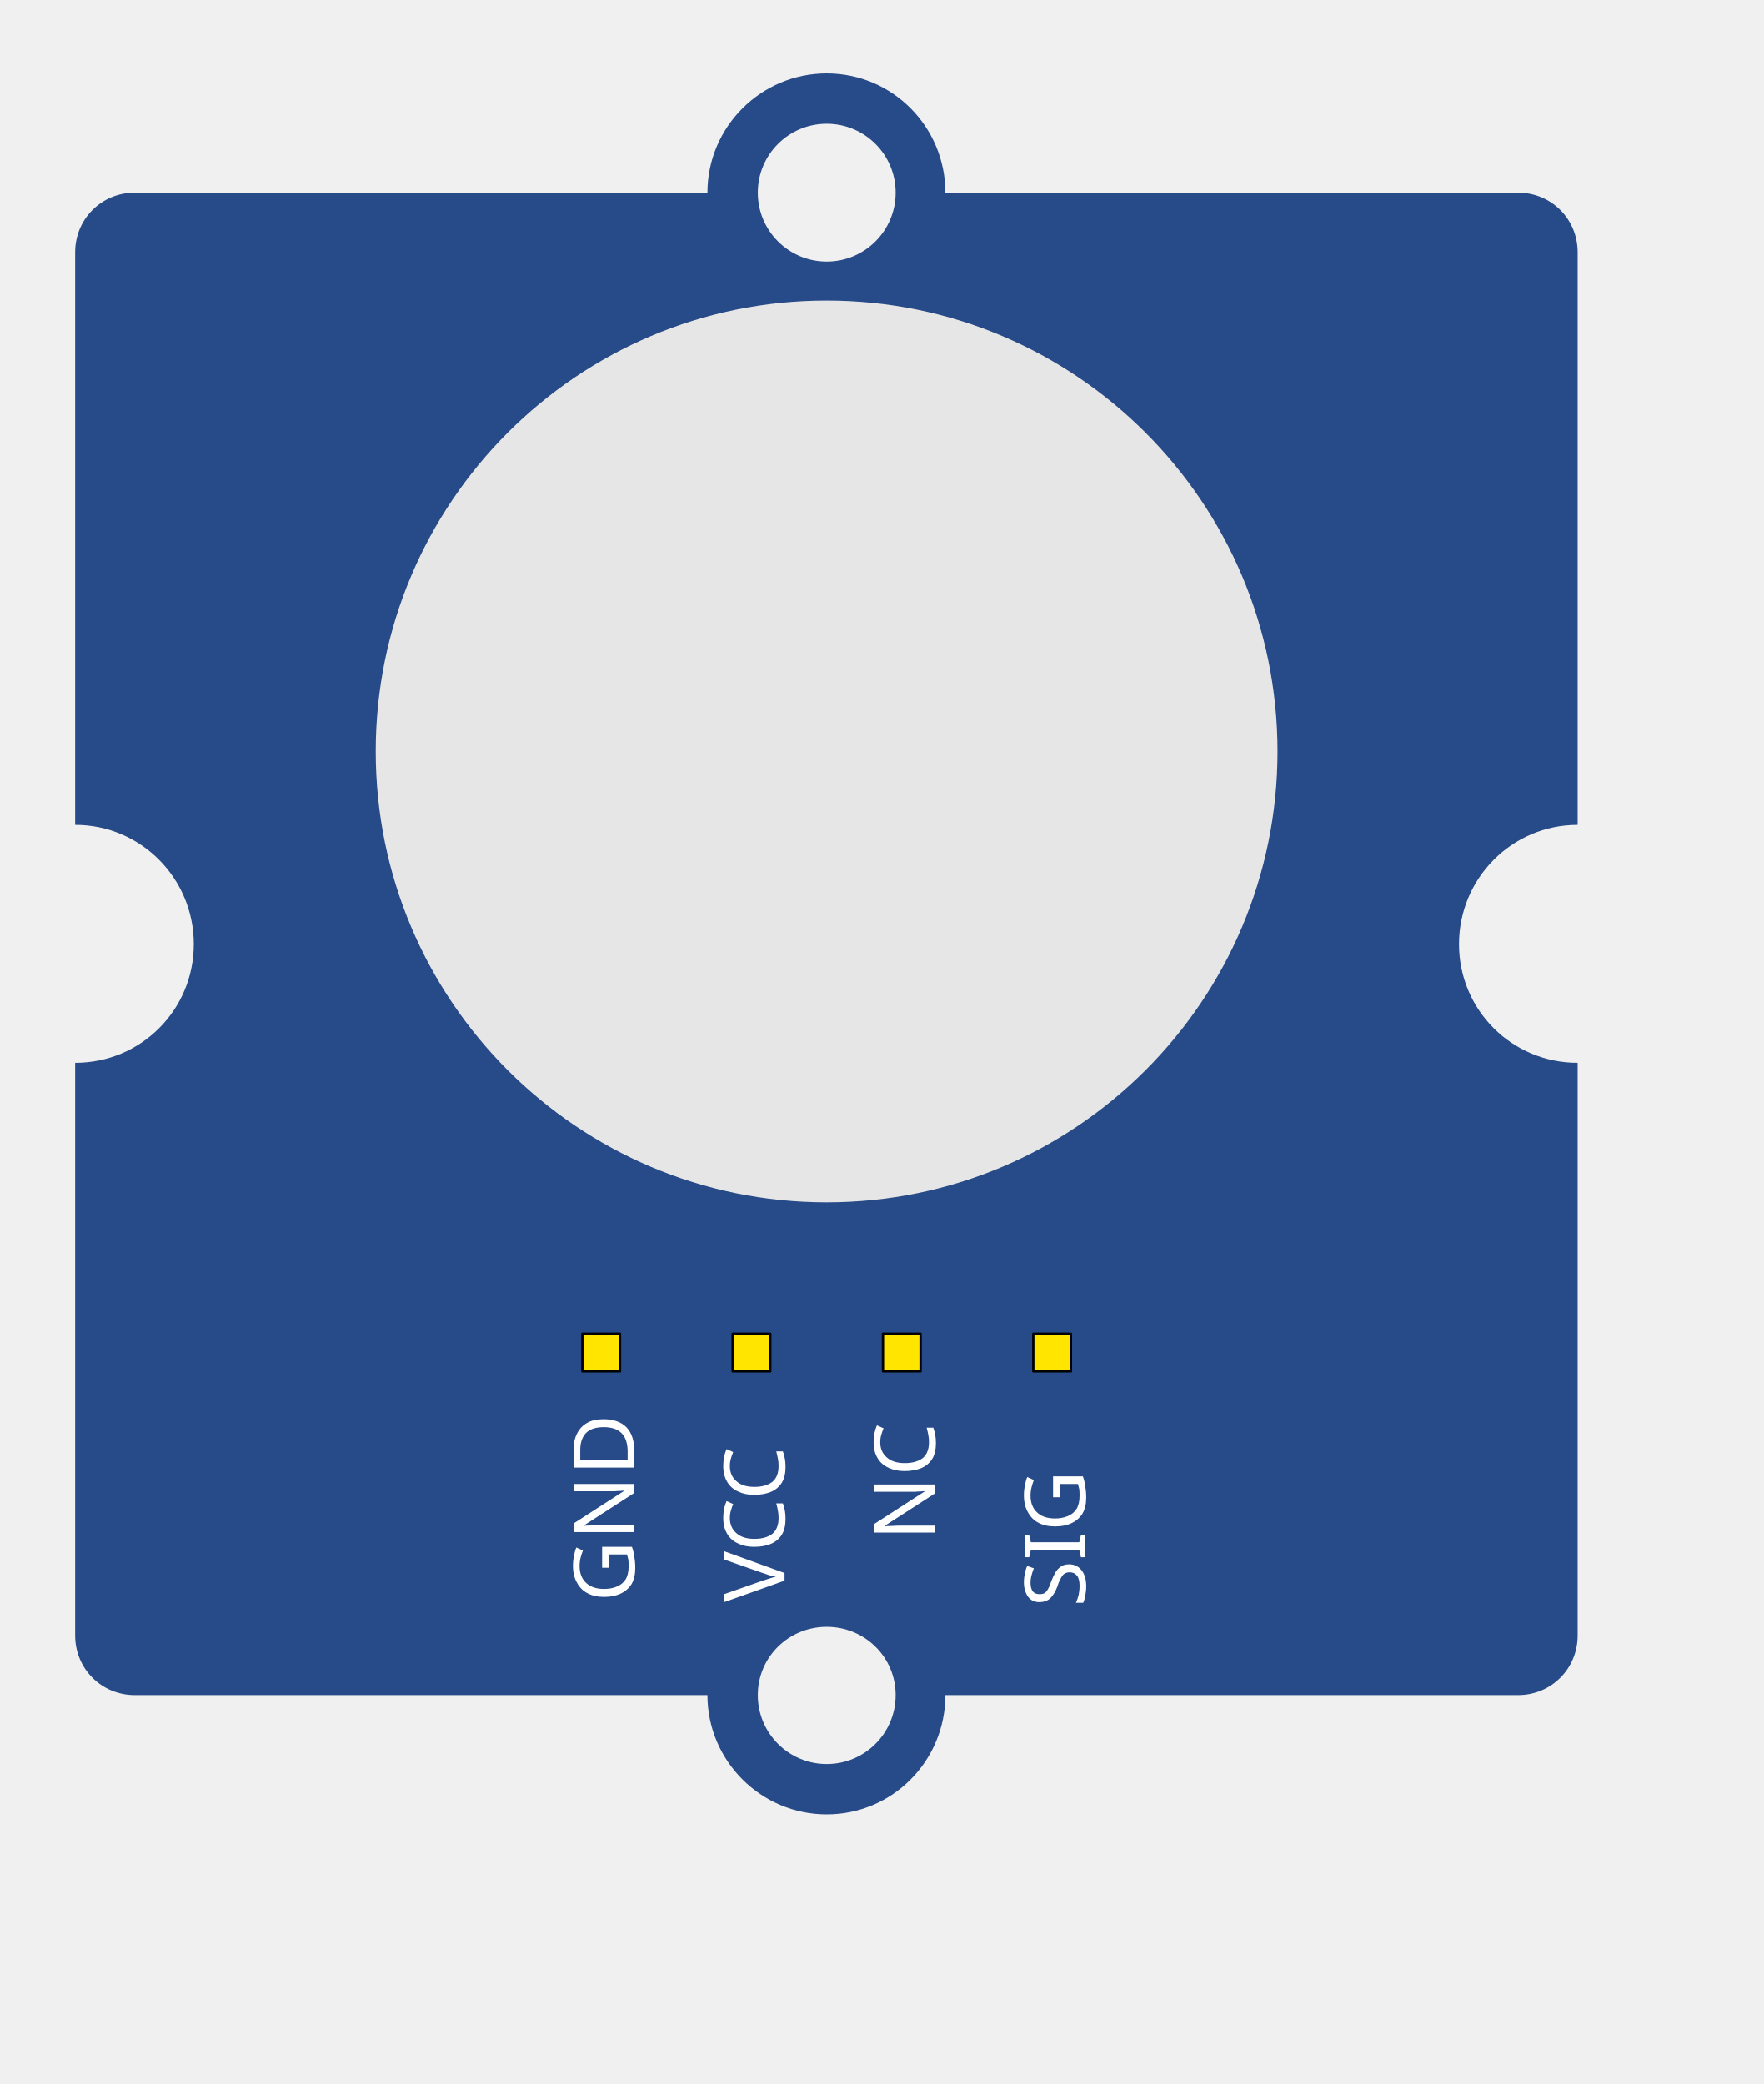
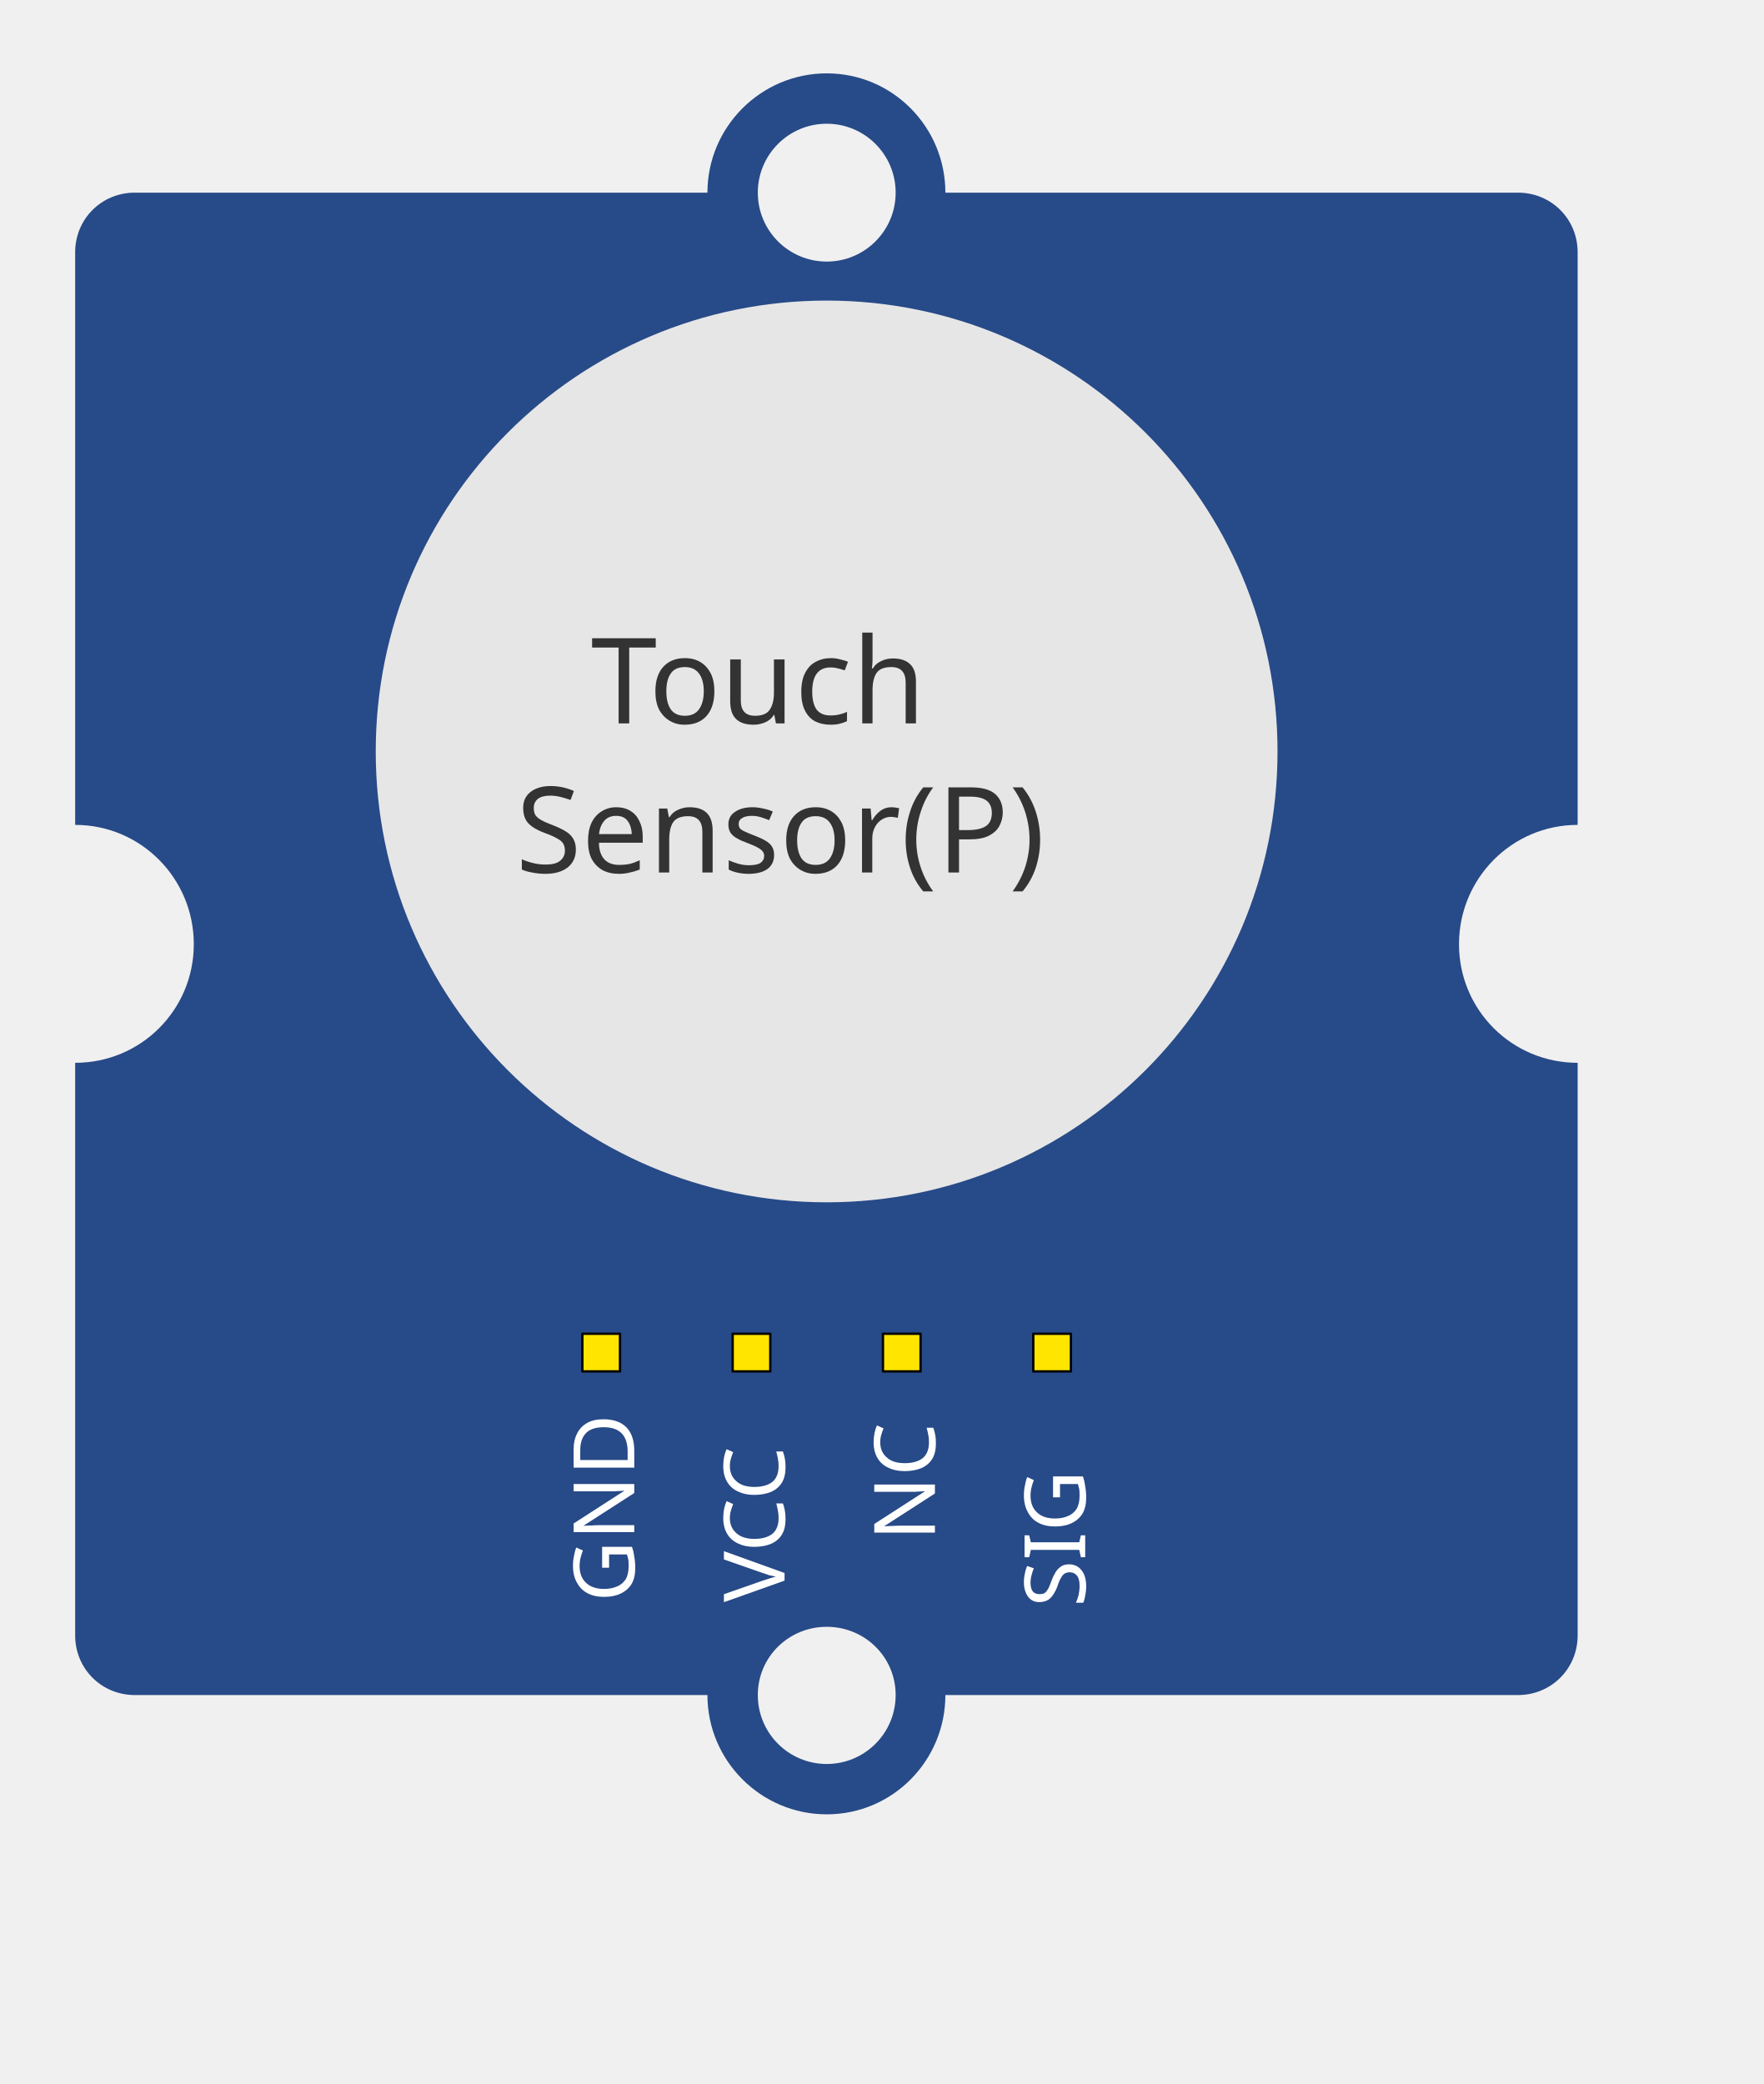
<svg xmlns="http://www.w3.org/2000/svg" width="22mm" version="1.1" height="26mm" id="svg2">
  <defs id="defs56" />
  <g id="layer1" style="display:inline" transform="translate(0,14.17323)">
    <path style="display:inline;fill:#274a88" d="m 38.981,-10.714 c -3.1,0 -5.625,2.525 -5.625,5.625 l -27,0 c -1.57,0 -2.812,1.242 -2.812,2.812 l 0,27 c 3.1,0 5.594,2.525 5.594,5.625 0,3.1 -2.494,5.594 -5.594,5.594 l 0,27 c 0,1.57 1.242,2.812 2.812,2.812 l 27,0 c 0,3.1 2.525,5.625 5.625,5.625 3.1,0 5.594,-2.525 5.594,-5.625 l 27,0 c 1.57,0 2.812,-1.242 2.812,-2.812 l 0,-27 c -3.1,0 -5.594,-2.494 -5.594,-5.594 0,-3.1 2.494,-5.625 5.594,-5.625 l 0,-27 c 0,-1.57 -1.242,-2.812 -2.812,-2.812 l -27,0 c 0,-3.1 -2.494,-5.625 -5.594,-5.625 z m 0,2.375 c 1.795,0 3.25,1.455 3.25,3.25 0,1.795 -1.455,3.25 -3.25,3.25 -1.795,0 -3.25,-1.455 -3.25,-3.25 0,-1.795 1.455,-3.25 3.25,-3.25 z m 0,70.875 c 1.795,0 3.25,1.424 3.25,3.219 0,1.795 -1.455,3.25 -3.25,3.25 -1.795,0 -3.25,-1.455 -3.25,-3.25 0,-1.795 1.455,-3.219 3.25,-3.219 z" id="Board" />
  </g>
  <g id="layer2" style="display:inline" transform="translate(0,14.17323)">
    <circle cx="38.976" cy="21.26" id="Vib_Motor" style="display:inline;fill:#e6e6e6;stroke:none;stroke-width:1;stroke-opacity:1" r="21.26" />
  </g>
  <g id="layer4" transform="translate(0,14.17323)" style="display:inline">
    <text xml:space="preserve" style="font-style:normal;font-variant:normal;font-weight:normal;font-stretch:normal;font-size:4px;line-height:125%;font-family:OCRA;-inkscape-font-specification:'OCRA, Normal';text-align:start;letter-spacing:0px;word-spacing:0px;writing-mode:lr-tb;text-anchor:start;fill:#ffffff;fill-opacity:1;stroke:none;stroke-width:1px;stroke-linecap:butt;stroke-linejoin:miter;stroke-opacity:1" x="-61.375" y="29.906" id="Label_GND" transform="matrix(0,-1,1,0,0,0)">
      <tspan id="tspan4153" x="-61.375" y="29.906" style="font-style:normal;font-variant:normal;font-weight:normal;font-stretch:normal;font-size:4px;line-height:125%;font-family:OCRA;-inkscape-font-specification:'OCRA, Normal';text-align:start;writing-mode:lr-tb;text-anchor:start">GND</tspan>
    </text>
    <text xml:space="preserve" style="font-style:normal;font-variant:normal;font-weight:normal;font-stretch:normal;font-size:3.75px;line-height:125%;font-family:OCRA;-inkscape-font-specification:'OCRA, Normal';text-align:start;letter-spacing:0px;word-spacing:0px;writing-mode:lr-tb;text-anchor:start;fill:#000000;fill-opacity:1;stroke:none;stroke-width:1px;stroke-linecap:butt;stroke-linejoin:miter;stroke-opacity:1" x="-61.375" y="36.993" id="Label_VCC" transform="matrix(0,-1,1,0,0,0)">
      <tspan id="tspan4157" x="-61.375" y="36.993" style="font-style:normal;font-variant:normal;font-weight:normal;font-stretch:normal;font-size:4px;line-height:125%;font-family:OCRA;-inkscape-font-specification:'OCRA, Normal';text-align:start;writing-mode:lr-tb;text-anchor:start;fill:#ffffff">VCC</tspan>
    </text>
    <text xml:space="preserve" style="font-style:normal;font-variant:normal;font-weight:normal;font-stretch:normal;font-size:3.75px;line-height:125%;font-family:OCRA;-inkscape-font-specification:'OCRA, Normal';text-align:start;letter-spacing:0px;word-spacing:0px;writing-mode:lr-tb;text-anchor:start;fill:#000000;fill-opacity:1;stroke:none;stroke-width:1px;stroke-linecap:butt;stroke-linejoin:miter;stroke-opacity:1" x="-58.484" y="44.08" id="Label_NC" transform="matrix(0,-1,1,0,0,0)">
      <tspan id="tspan4161" x="-58.484" y="44.08" style="font-style:normal;font-variant:normal;font-weight:normal;font-stretch:normal;font-size:4px;line-height:125%;font-family:OCRA;-inkscape-font-specification:'OCRA, Normal';text-align:start;writing-mode:lr-tb;text-anchor:start;fill:#ffffff">NC</tspan>
    </text>
    <text xml:space="preserve" style="font-style:normal;font-variant:normal;font-weight:normal;font-stretch:normal;font-size:3.75px;line-height:125%;font-family:OCRA;-inkscape-font-specification:'OCRA, Normal';text-align:start;letter-spacing:0px;word-spacing:0px;writing-mode:lr-tb;text-anchor:start;fill:#000000;fill-opacity:1;stroke:none;stroke-width:1px;stroke-linecap:butt;stroke-linejoin:miter;stroke-opacity:1" x="-61.606" y="51.166" id="Label_SIG" transform="matrix(0,-1,1,0,0,0)">
      <tspan id="tspan4165" x="-61.606" y="51.166" style="font-style:normal;font-variant:normal;font-weight:normal;font-stretch:normal;font-size:4px;line-height:125%;font-family:OCRA;-inkscape-font-specification:'OCRA, Normal';text-align:start;writing-mode:lr-tb;text-anchor:start;fill:#ffffff">SIG</tspan>
    </text>
+     <text xml:space="preserve" style="font-style:normal;font-variant:normal;font-weight:normal;font-stretch:normal;font-size:4px;line-height:125%;font-family:OCRA;-inkscape-font-specification:'OCRA, Normal';text-align:start;letter-spacing:0px;word-spacing:0px;writing-mode:lr-tb;text-anchor:start;fill:#000000;fill-opacity:1;stroke:none;stroke-width:1px;stroke-linecap:butt;stroke-linejoin:miter;stroke-opacity:1" x="39.392" y="19.938" id="Label_Main">
+       <tspan id="tspan4164" x="39.392" y="19.938" style="font-style:normal;font-variant:normal;font-weight:normal;font-stretch:normal;font-size:5.625px;line-height:125%;font-family:OCRA;-inkscape-font-specification:'OCRA, Normal';text-align:center;writing-mode:lr-tb;text-anchor:middle;fill:#333333">Touch</tspan>
+       <tspan x="39.392" y="26.969" style="font-style:normal;font-variant:normal;font-weight:normal;font-stretch:normal;font-size:5.625px;line-height:125%;font-family:OCRA;-inkscape-font-specification:'OCRA, Normal';text-align:center;writing-mode:lr-tb;text-anchor:middle;fill:#333333" id="tspan4166">Sensor(P)</tspan>
+     </text>
  </g>
  <g id="layer5" transform="translate(0,14.17323)" style="display:inline">
    <path id="connector1pin" d="m 50.494,50.493 -1.774,0 0,-1.774 1.774,0 0,1.774 z" style="display:inline;fill:#ffe500;stroke:#000000;stroke-width:0.11;stroke-linejoin:round" />
    <path id="connector2pin" d="m 41.632,48.719 1.774,0 0,1.774 -1.774,0 0,-1.774 z" style="display:inline;fill:#ffe500;stroke:#000000;stroke-width:0.11;stroke-linejoin:round" />
    <path id="connector3pin" d="m 34.546,50.493 0,-1.774 1.774,0 0,1.774 -1.774,0 z" style="display:inline;fill:#ffe500;stroke:#000000;stroke-width:0.11;stroke-linejoin:round" />
    <path id="connector4pin" d="m 27.459,50.493 0,-1.774 1.774,0 0,1.774 -1.774,0 z" style="display:inline;fill:#ffe500;stroke:#000000;stroke-width:0.11;stroke-linejoin:round" />
  </g>
</svg>
